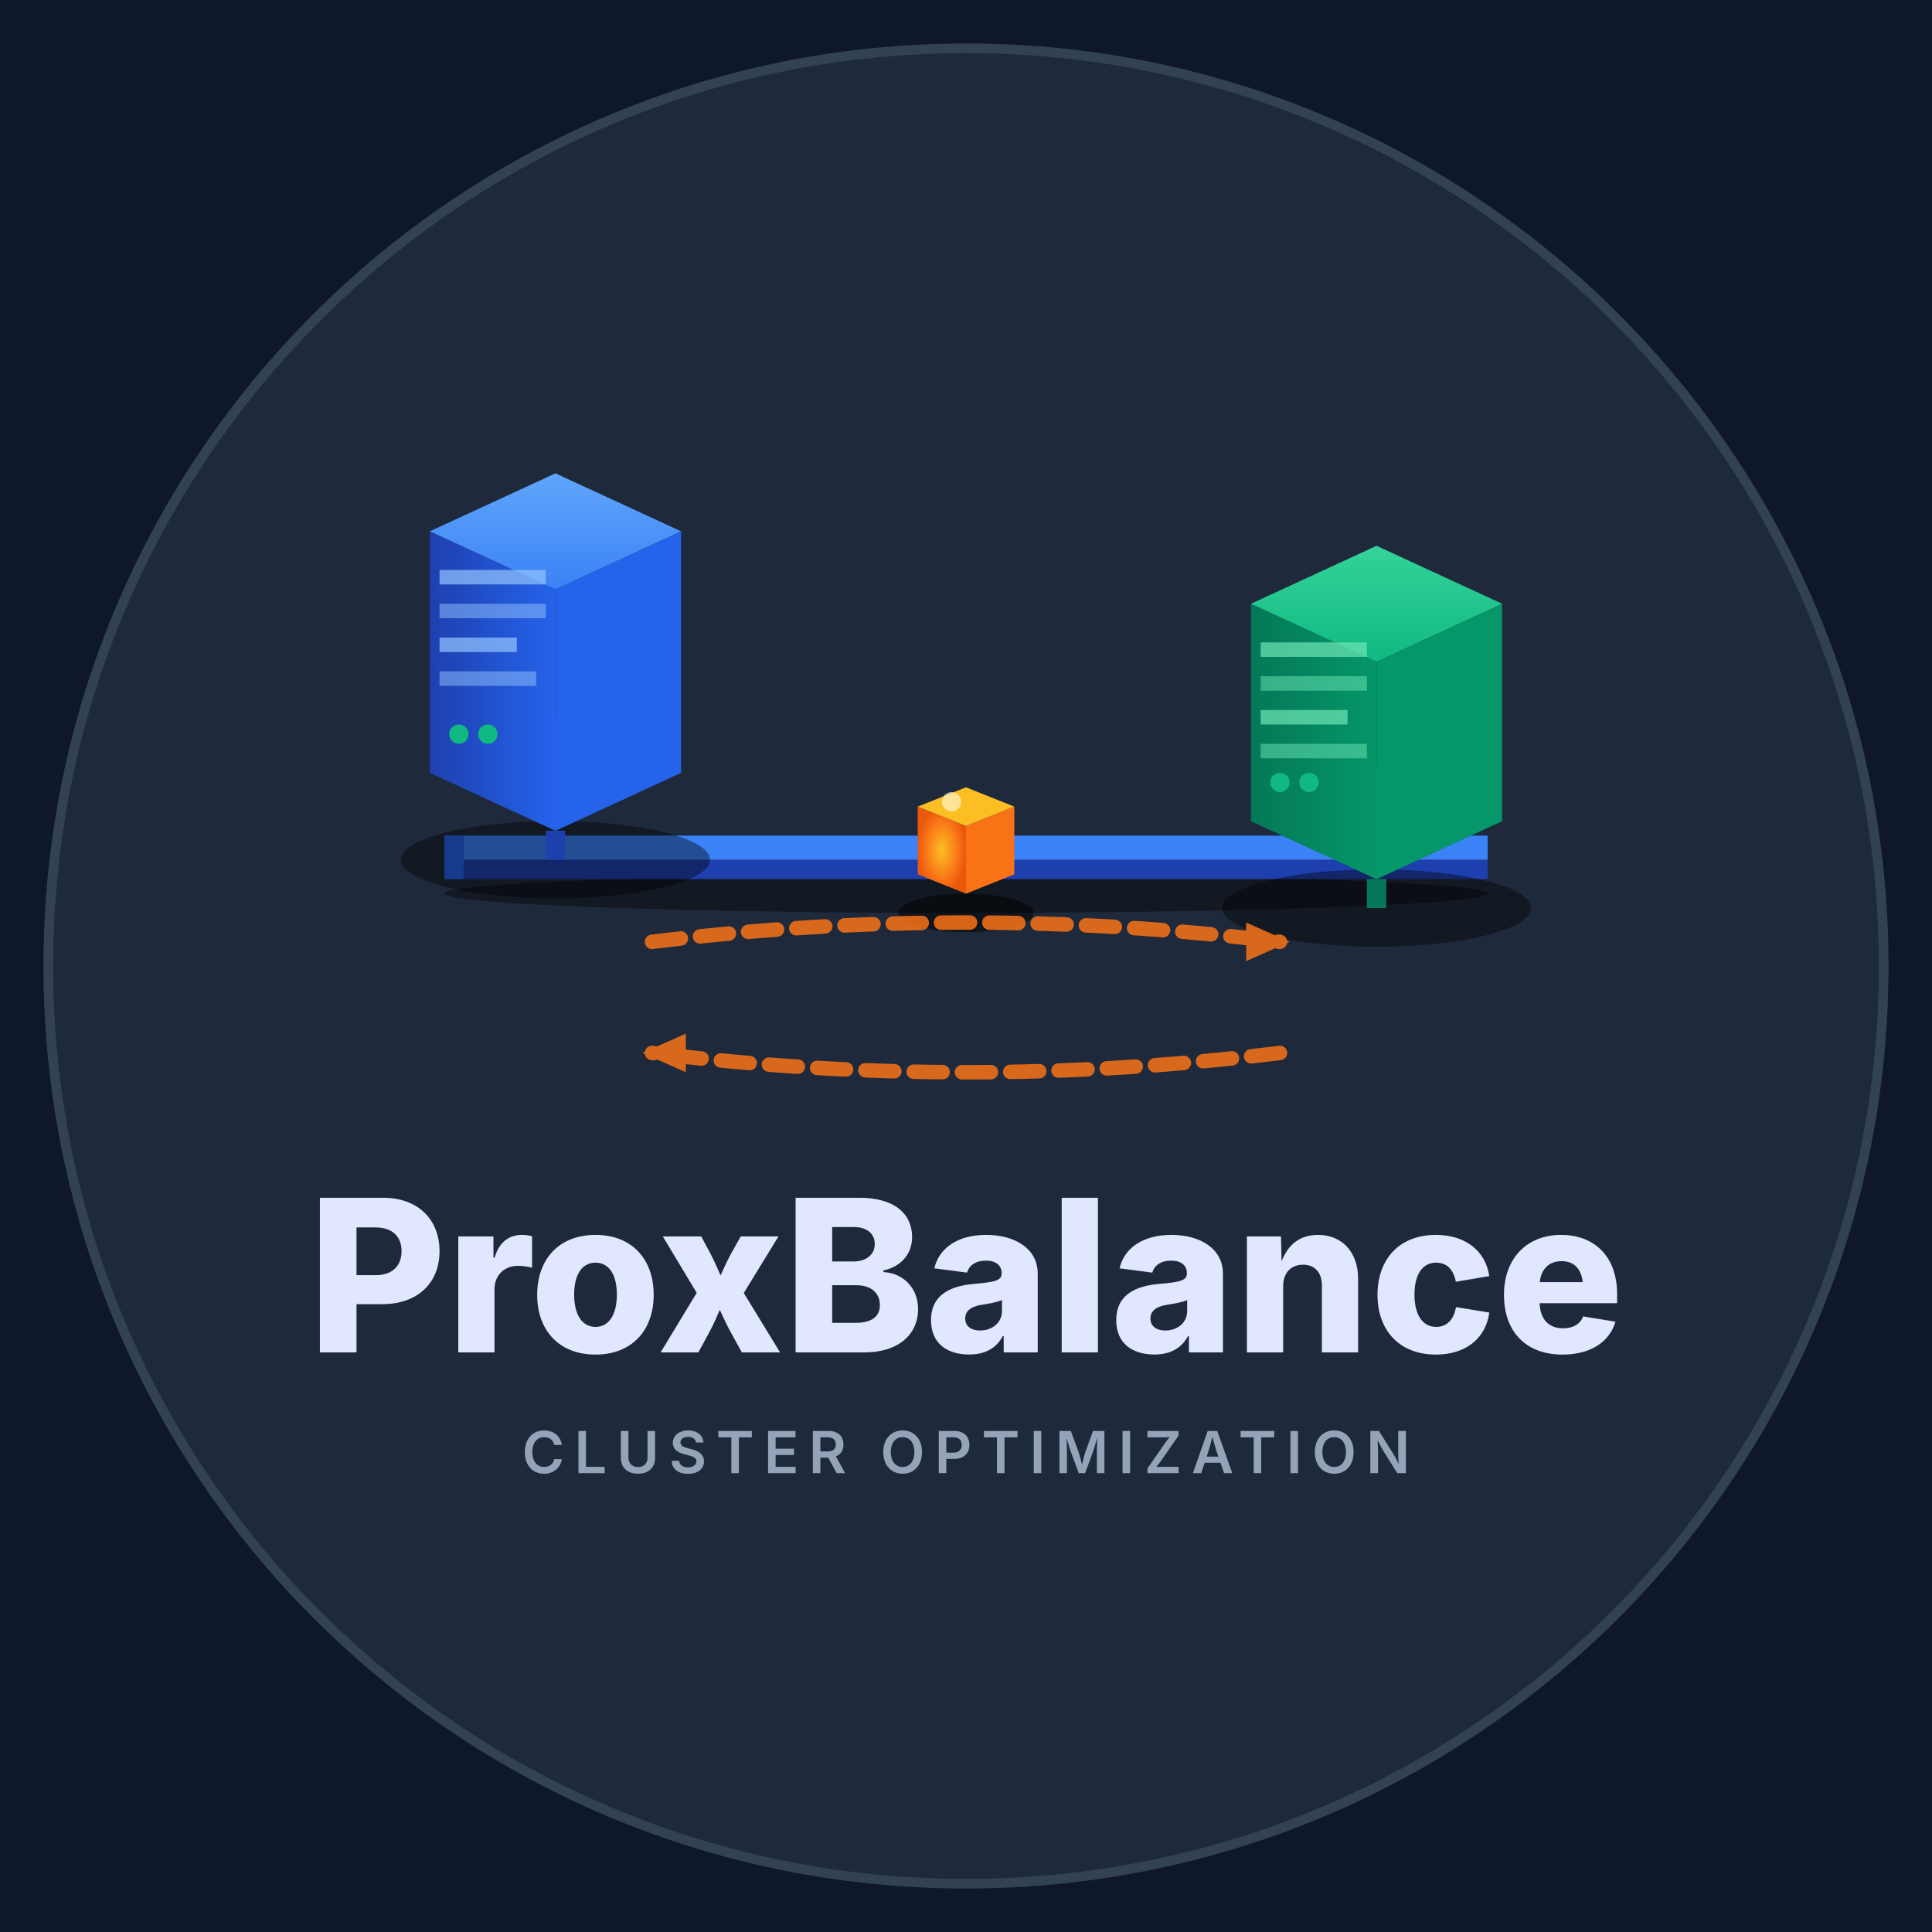
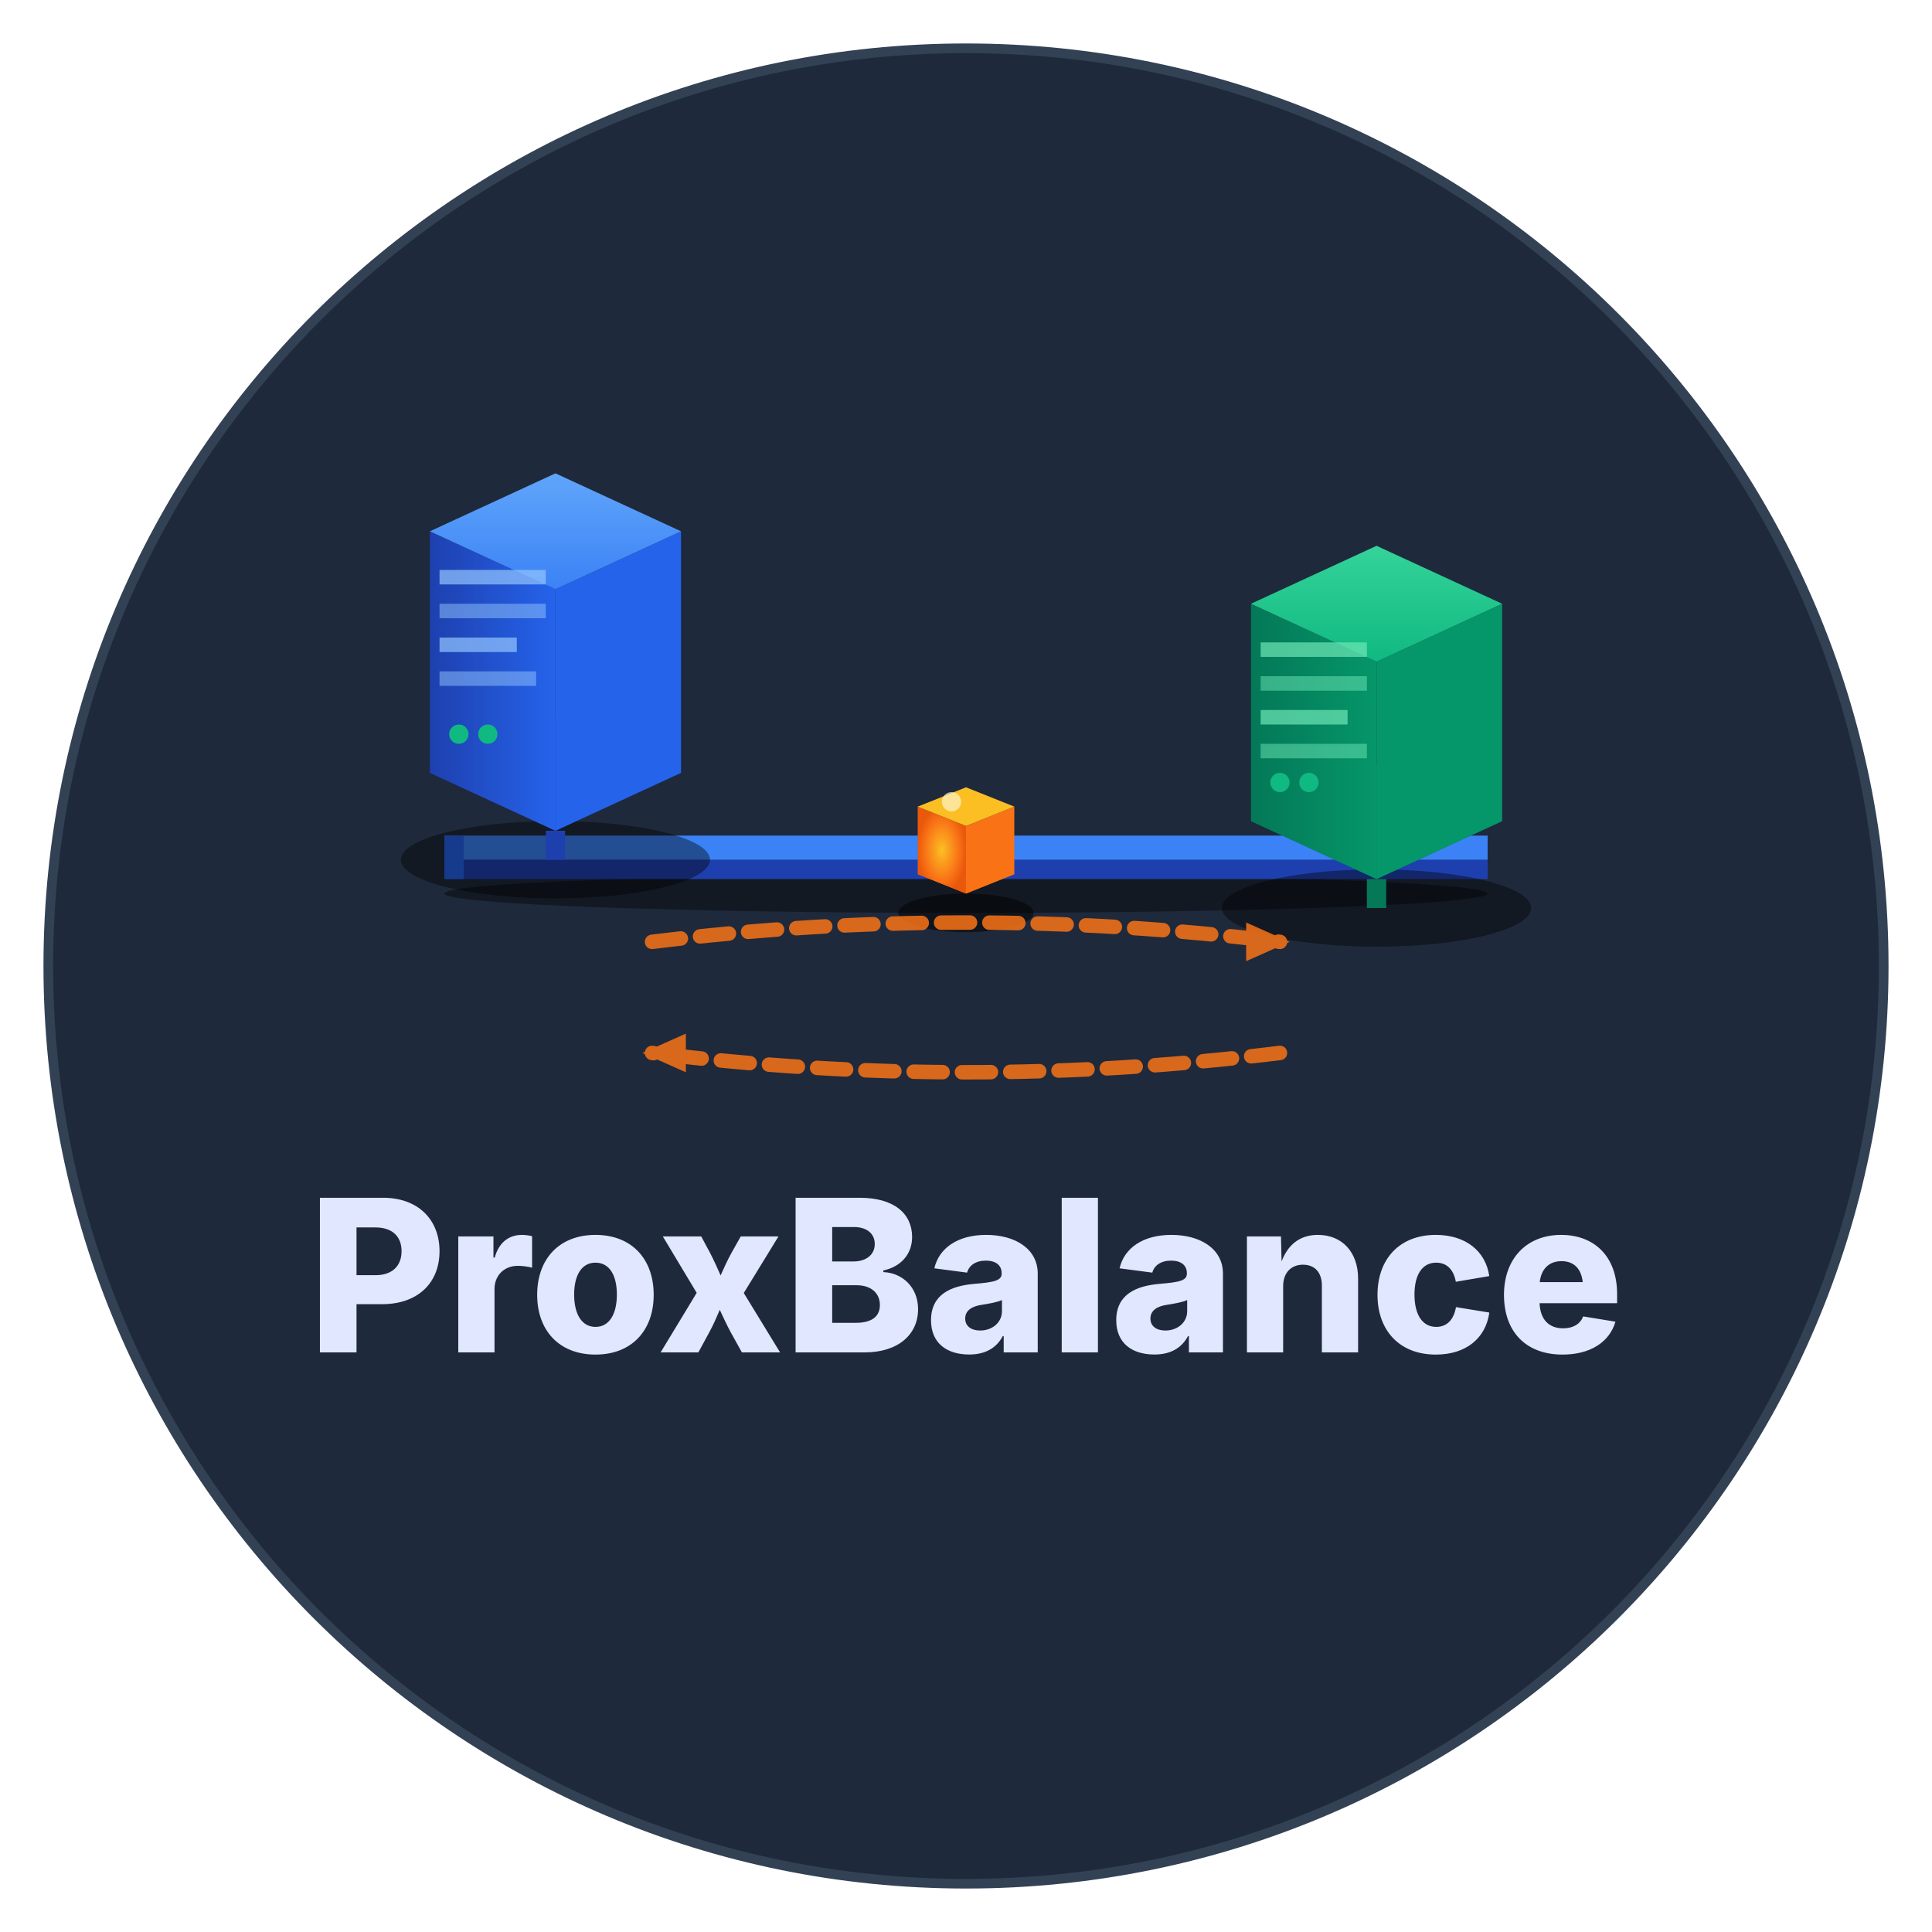
<svg xmlns="http://www.w3.org/2000/svg" viewBox="0 0 400 400">
  <defs>
    <linearGradient id="iso-blue-top" x1="0%" y1="0%" x2="0%" y2="100%">
      <stop offset="0%" style="stop-color:#60a5fa;stop-opacity:1" />
      <stop offset="100%" style="stop-color:#3b82f6;stop-opacity:1" />
    </linearGradient>
    <linearGradient id="iso-blue-side" x1="0%" y1="0%" x2="100%" y2="0%">
      <stop offset="0%" style="stop-color:#1e40af;stop-opacity:1" />
      <stop offset="100%" style="stop-color:#2563eb;stop-opacity:1" />
    </linearGradient>
    <linearGradient id="iso-green-top" x1="0%" y1="0%" x2="0%" y2="100%">
      <stop offset="0%" style="stop-color:#34d399;stop-opacity:1" />
      <stop offset="100%" style="stop-color:#10b981;stop-opacity:1" />
    </linearGradient>
    <linearGradient id="iso-green-side" x1="0%" y1="0%" x2="100%" y2="0%">
      <stop offset="0%" style="stop-color:#047857;stop-opacity:1" />
      <stop offset="100%" style="stop-color:#059669;stop-opacity:1" />
    </linearGradient>
    <radialGradient id="iso-pivot">
      <stop offset="0%" style="stop-color:#fbbf24;stop-opacity:1" />
      <stop offset="70%" style="stop-color:#f97316;stop-opacity:1" />
      <stop offset="100%" style="stop-color:#ea580c;stop-opacity:1" />
    </radialGradient>
  </defs>
-   <rect width="400" height="400" fill="#0f172a" />
+   <rect width="400" height="400" fill="transparent" />
  <circle cx="200" cy="200" r="190" fill="#1e293b" />
  <circle cx="200" cy="200" r="190" fill="none" stroke="#334155" stroke-width="2" />
  <g>
    <ellipse cx="200" cy="185" rx="108" ry="4" fill="#000000" opacity="0.4" />
    <path d="M 92 178 L 308 178 L 308 182 L 92 182 Z" fill="#1e40af" />
    <path d="M 92 173 L 308 173 L 308 178 L 92 178 Z" fill="#3b82f6" />
    <path d="M 92 173 L 92 182 L 96 182 L 96 173 Z" fill="#2563eb" />
  </g>
  <g transform="translate(200, 173)">
    <ellipse cx="0" cy="16" rx="14" ry="4" fill="#000000" opacity="0.5" />
    <path d="M -10,8 L 0,12 L 10,8 L 0,4 Z" fill="#ea580c" />
    <path d="M -10,-6 L -10,8 L 0,12 L 0,-2 Z" fill="url(#iso-pivot)" />
    <path d="M 10,-6 L 10,8 L 0,12 L 0,-2 Z" fill="#f97316" />
    <path d="M -10,-6 L 0,-10 L 10,-6 L 0,-2 Z" fill="#fbbf24" />
    <circle cx="-3" cy="-7" r="2" fill="#fef3c7" opacity="0.7" />
  </g>
  <g transform="translate(115, 110)">
    <ellipse cx="0" cy="68" rx="32" ry="8" fill="#000000" opacity="0.4" />
    <path d="M -26,50 L 0,62 L 26,50 L 0,38 Z" fill="#1e40af" />
    <path d="M -26,0 L -26,50 L 0,62 L 0,12 Z" fill="url(#iso-blue-side)" />
    <path d="M 26,0 L 26,50 L 0,62 L 0,12 Z" fill="#2563eb" />
    <path d="M -26,0 L 0,-12 L 26,0 L 0,12 Z" fill="url(#iso-blue-top)" />
    <rect x="-24" y="8" width="22" height="3" fill="#93c5fd" opacity="0.7" />
    <rect x="-24" y="15" width="22" height="3" fill="#93c5fd" opacity="0.5" />
    <rect x="-24" y="22" width="16" height="3" fill="#93c5fd" opacity="0.7" />
    <rect x="-24" y="29" width="20" height="3" fill="#93c5fd" opacity="0.5" />
    <circle cx="-20" cy="42" r="2" fill="#10b981" />
    <circle cx="-14" cy="42" r="2" fill="#10b981" />
    <rect x="-2" y="62" width="4" height="6" fill="#1e40af" />
  </g>
  <g transform="translate(285, 125)">
    <ellipse cx="0" cy="63" rx="32" ry="8" fill="#000000" opacity="0.4" />
    <path d="M -26,45 L 0,57 L 26,45 L 0,33 Z" fill="#047857" />
    <path d="M -26,0 L -26,45 L 0,57 L 0,12 Z" fill="url(#iso-green-side)" />
    <path d="M 26,0 L 26,45 L 0,57 L 0,12 Z" fill="#059669" />
    <path d="M -26,0 L 0,-12 L 26,0 L 0,12 Z" fill="url(#iso-green-top)" />
    <rect x="-24" y="8" width="22" height="3" fill="#6ee7b7" opacity="0.7" />
    <rect x="-24" y="15" width="22" height="3" fill="#6ee7b7" opacity="0.5" />
    <rect x="-24" y="22" width="18" height="3" fill="#6ee7b7" opacity="0.7" />
    <rect x="-24" y="29" width="22" height="3" fill="#6ee7b7" opacity="0.5" />
    <circle cx="-20" cy="37" r="2" fill="#10b981" />
    <circle cx="-14" cy="37" r="2" fill="#10b981" />
    <rect x="-2" y="57" width="4" height="6" fill="#047857" />
  </g>
  <g opacity="0.85">
    <path d="M 135 195 Q 200 187 265 195" fill="none" stroke="#f97316" stroke-width="3" stroke-dasharray="6,4" stroke-linecap="round">
      <animate attributeName="stroke-dashoffset" from="0" to="10" dur="1.5s" repeatCount="indefinite" />
    </path>
    <path d="M 258 191 L 267 195 L 258 199 Z" fill="#f97316" />
    <path d="M 265 218 Q 200 226 135 218" fill="none" stroke="#f97316" stroke-width="3" stroke-dasharray="6,4" stroke-linecap="round">
      <animate attributeName="stroke-dashoffset" from="0" to="10" dur="1.5s" repeatCount="indefinite" />
    </path>
    <path d="M 142 214 L 133 218 L 142 222 Z" fill="#f97316" />
  </g>
  <text x="202" y="282" font-family="'Poppins', 'Inter', sans-serif" font-size="44" font-weight="800" fill="#1e293b" text-anchor="middle">ProxBalance</text>
  <text x="200" y="280" font-family="'Poppins', 'Inter', sans-serif" font-size="44" font-weight="800" fill="#e0e7ff" text-anchor="middle">ProxBalance</text>
-   <text x="200" y="305" font-family="'Poppins', 'Inter', sans-serif" font-size="12" font-weight="600" fill="#94a3b8" text-anchor="middle" letter-spacing="2">CLUSTER OPTIMIZATION</text>
</svg>
